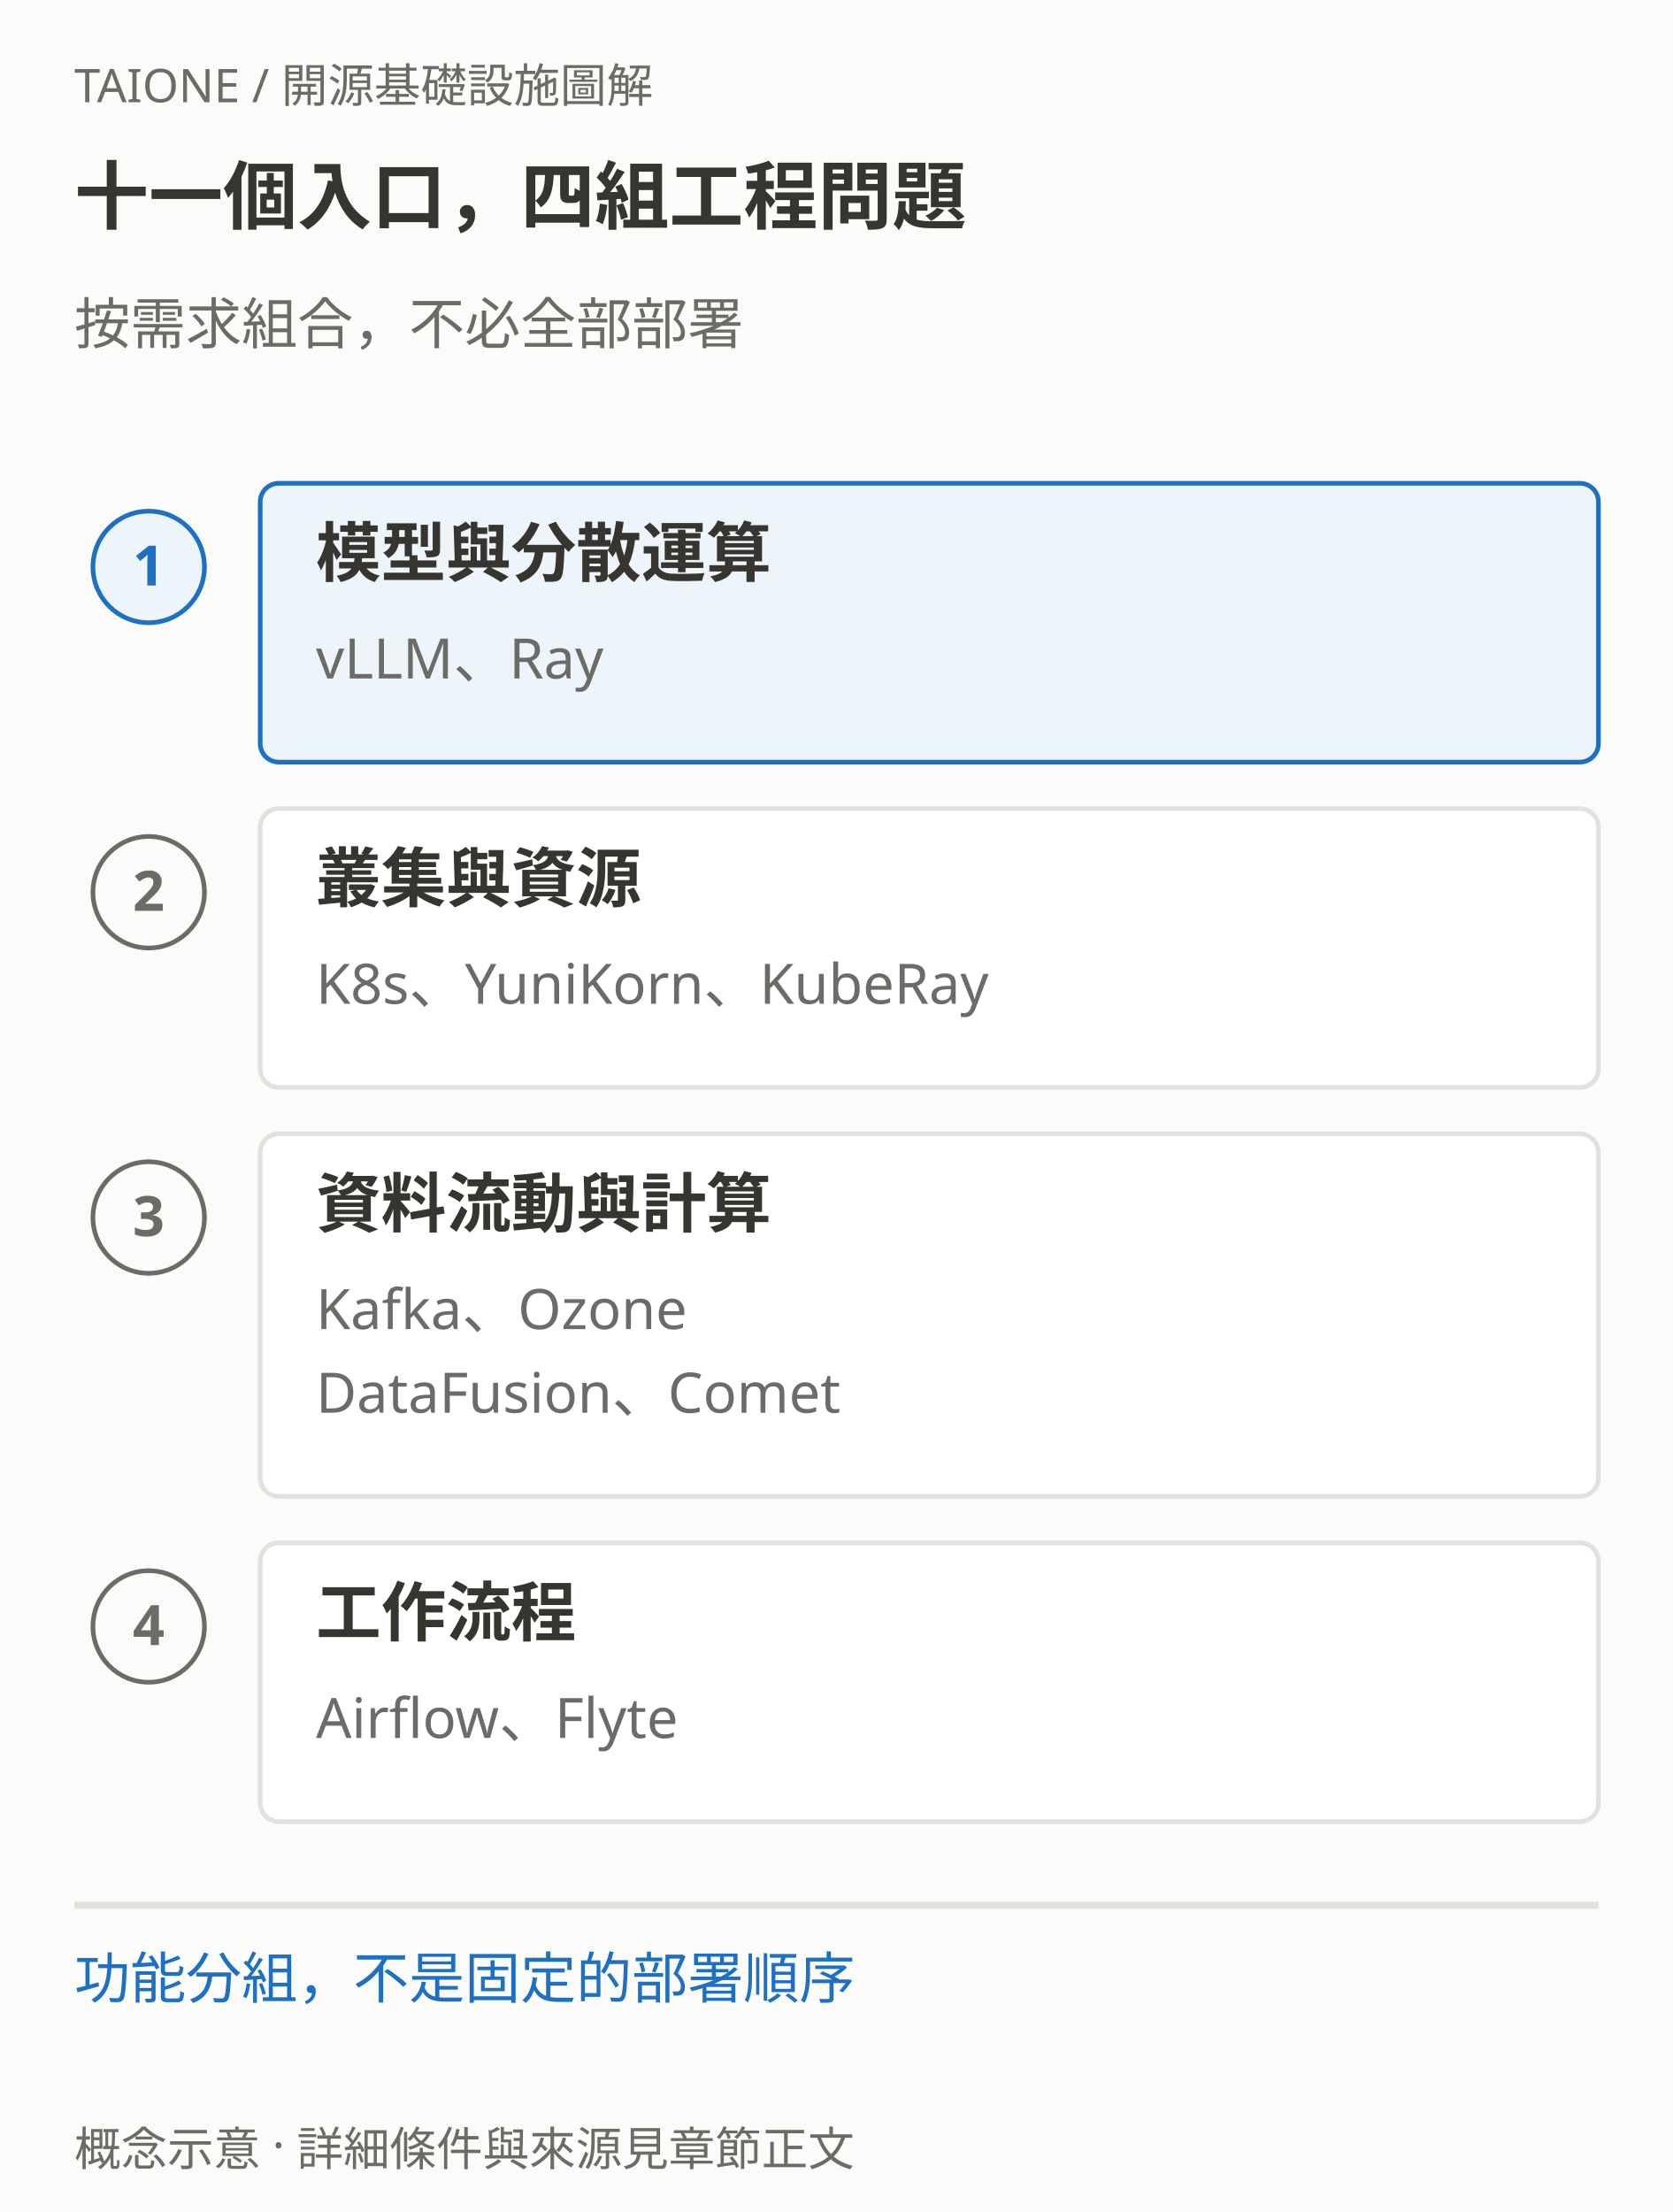
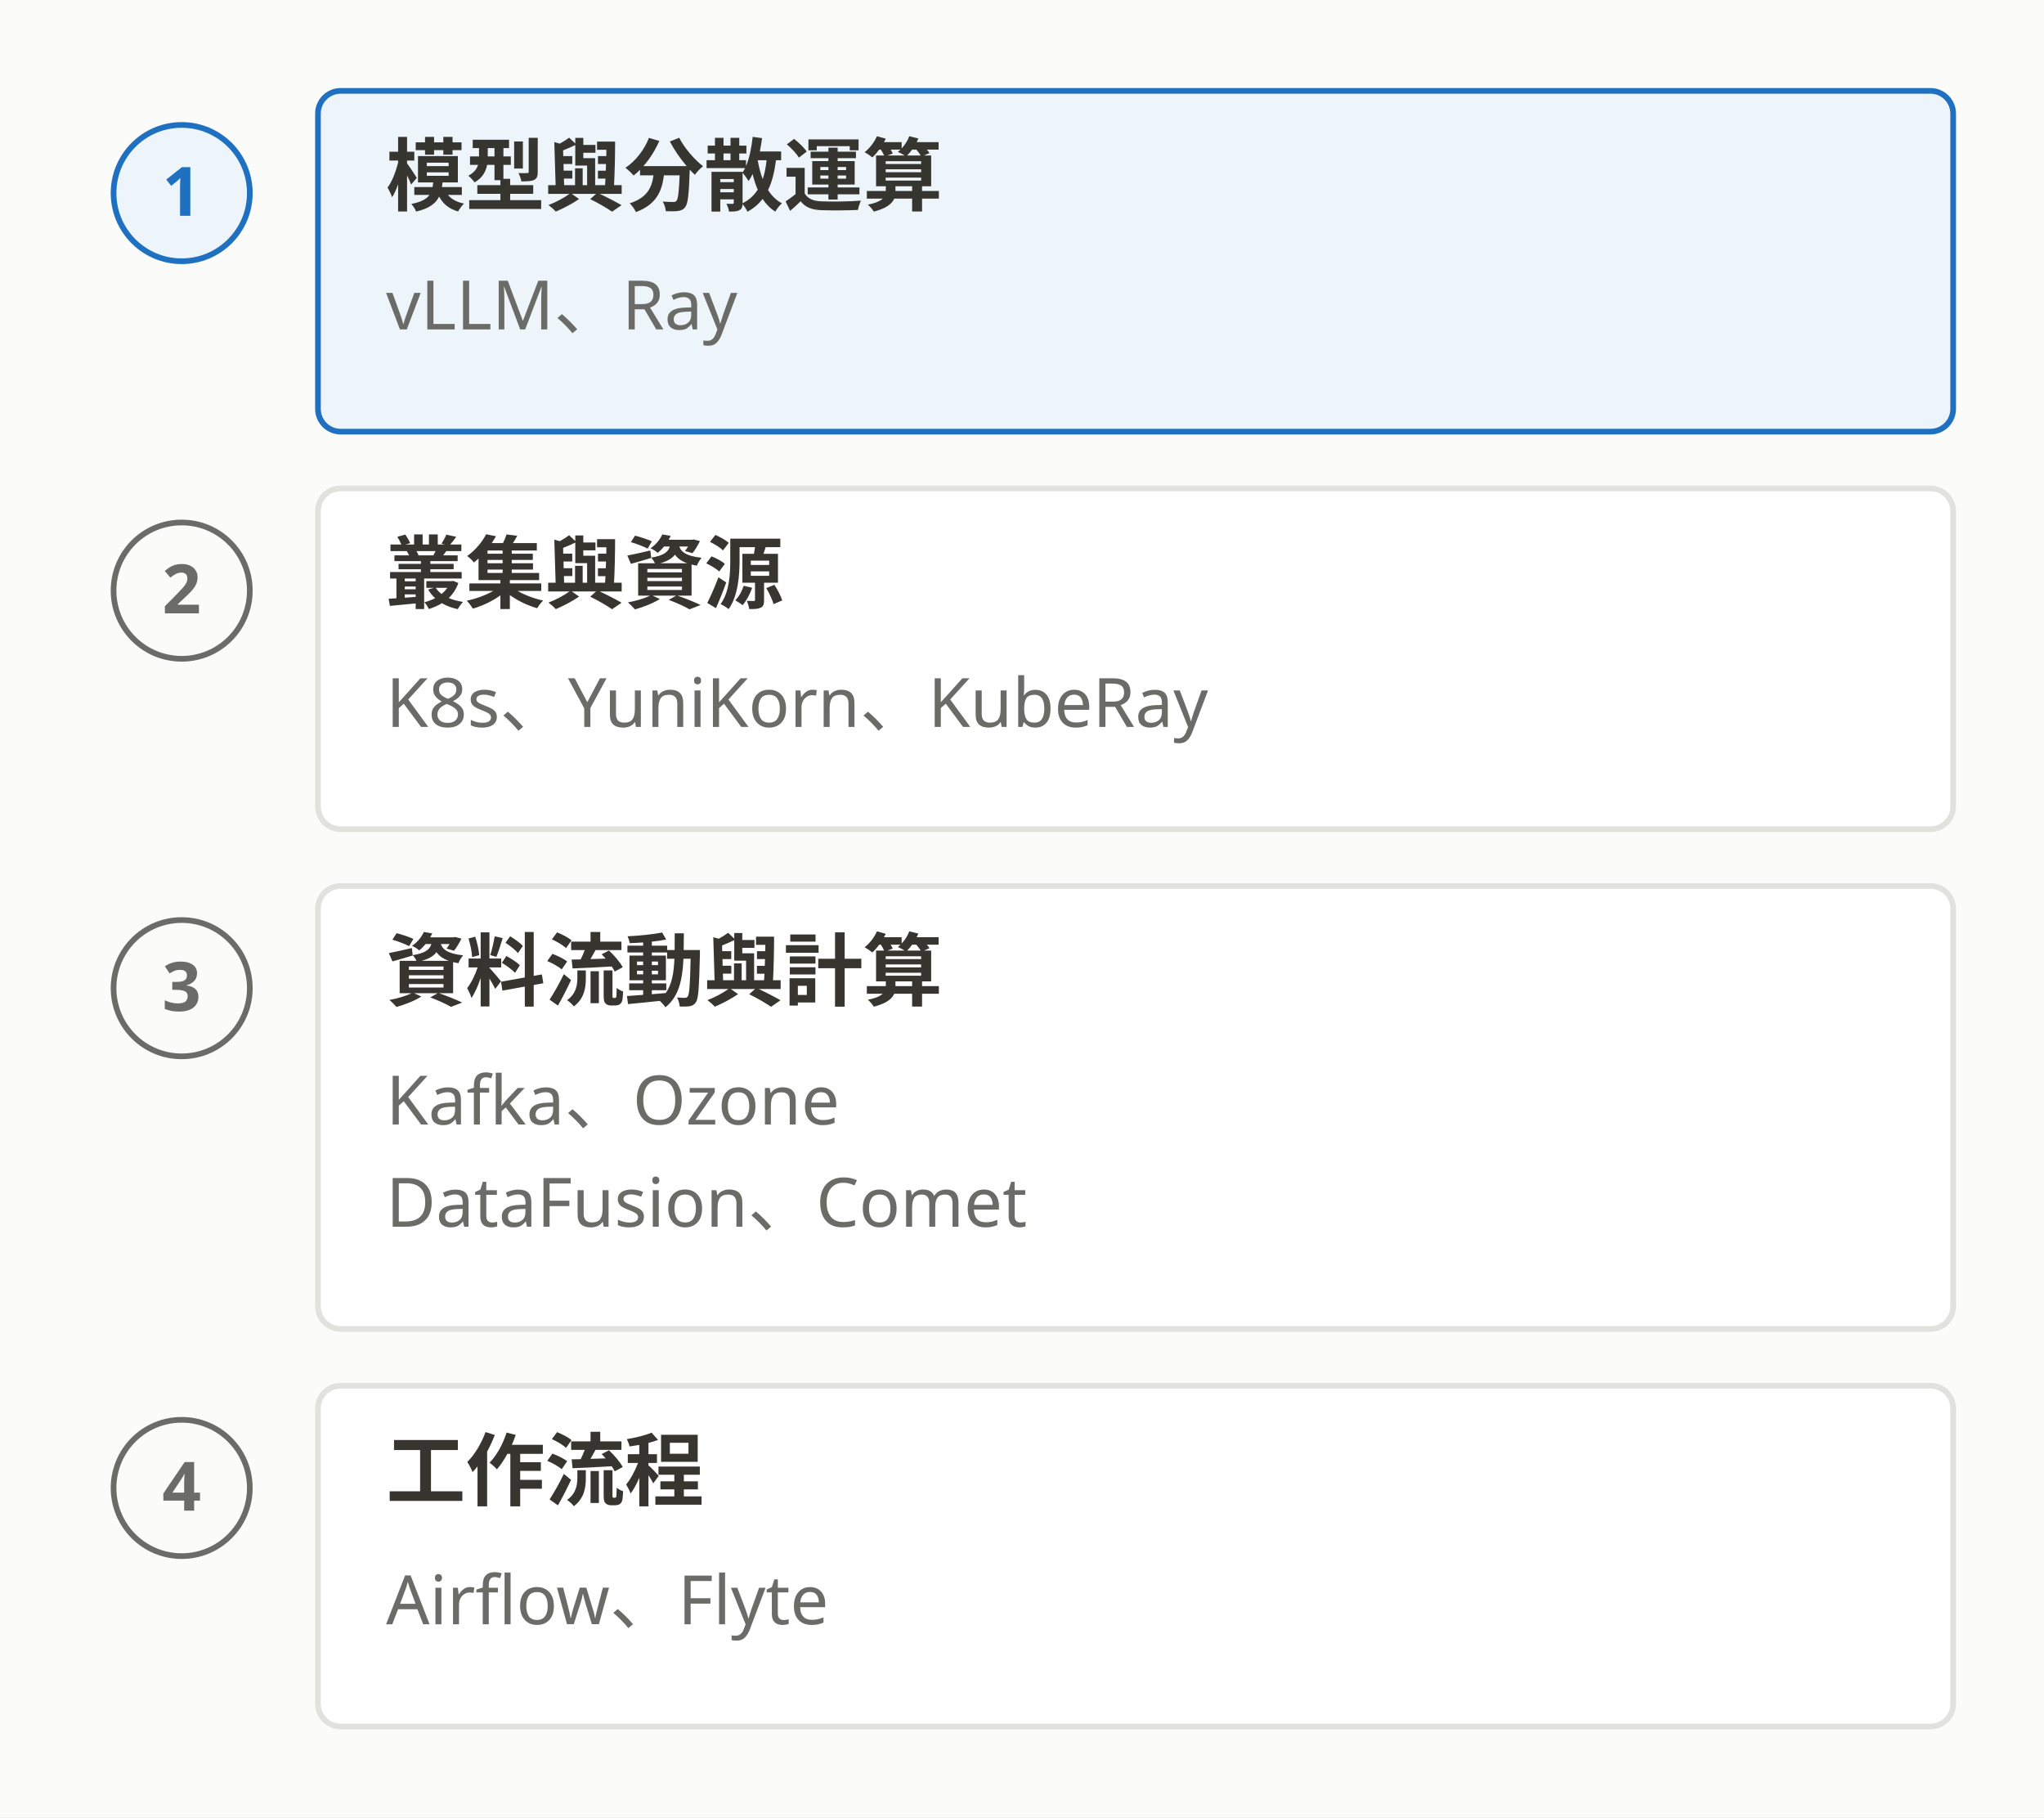
- <svg xmlns="http://www.w3.org/2000/svg" viewBox="0 0 720 952" role="img" aria-labelledby="05-a-title 05-a-desc">
+ <svg xmlns="http://www.w3.org/2000/svg" viewBox="0 0 720 640" role="img" aria-labelledby="05-a-title 05-a-desc">
  <defs>
    <marker id="05-a-arrow" markerWidth="8" markerHeight="8" refX="7" refY="4" orient="auto">
      <path d="M0 0 L8 4 L0 8 Z" fill="#6b6b68" />
    </marker>
  </defs>
-   <g font-family="'Noto Sans TC','PingFang TC','Heiti TC',sans-serif">
-     <rect x="0" y="0" width="720" height="952" rx="0" fill="#fbfbfa" stroke="none" stroke-width="2" />
+   <rect x="0" y="0" width="720" height="640" rx="0" fill="#fbfbfa" stroke="none" stroke-width="2" />
+   <g font-family="'Noto Sans TC','PingFang TC','Heiti TC',sans-serif" transform="translate(0 -176)">
    <circle cx="64" cy="244" r="24" fill="#edf4fa" stroke="#1f70c1" stroke-width="2" />
    <text x="64" y="252" font-size="24" fill="#1f70c1" font-weight="600" text-anchor="middle">1</text>
    <rect x="112" y="208" width="576" height="120" rx="8" fill="#edf4fa" stroke="#1f70c1" stroke-width="2" />
    <text x="136" y="248" font-size="28" fill="#37352f" font-weight="600" text-anchor="start">模型與分散運算</text>
    <text x="136" y="292" font-size="24" fill="#6b6b68" font-weight="400" text-anchor="start">vLLM、Ray</text>
    <circle cx="64" cy="384" r="24" fill="#fbfbfa" stroke="#6b6b68" stroke-width="2" />
    <text x="64" y="392" font-size="24" fill="#6b6b68" font-weight="600" text-anchor="middle">2</text>
    <rect x="112" y="348" width="576" height="120" rx="8" fill="white" stroke="#e1e1dd" stroke-width="2" />
    <text x="136" y="388" font-size="28" fill="#37352f" font-weight="600" text-anchor="start">叢集與資源</text>
    <text x="136" y="432" font-size="24" fill="#6b6b68" font-weight="400" text-anchor="start">K8s、YuniKorn、KubeRay</text>
    <circle cx="64" cy="524" r="24" fill="#fbfbfa" stroke="#6b6b68" stroke-width="2" />
    <text x="64" y="532" font-size="24" fill="#6b6b68" font-weight="600" text-anchor="middle">3</text>
    <rect x="112" y="488" width="576" height="156" rx="8" fill="white" stroke="#e1e1dd" stroke-width="2" />
    <text x="136" y="528" font-size="28" fill="#37352f" font-weight="600" text-anchor="start">資料流動與計算</text>
    <text x="136" y="572" font-size="24" fill="#6b6b68" font-weight="400" text-anchor="start">Kafka、Ozone</text>
    <text x="136" y="608" font-size="24" fill="#6b6b68" font-weight="400" text-anchor="start">DataFusion、Comet</text>
    <circle cx="64" cy="700" r="24" fill="#fbfbfa" stroke="#6b6b68" stroke-width="2" />
    <text x="64" y="708" font-size="24" fill="#6b6b68" font-weight="600" text-anchor="middle">4</text>
    <rect x="112" y="664" width="576" height="120" rx="8" fill="white" stroke="#e1e1dd" stroke-width="2" />
    <text x="136" y="704" font-size="28" fill="#37352f" font-weight="600" text-anchor="start">工作流程</text>
    <text x="136" y="748" font-size="24" fill="#6b6b68" font-weight="400" text-anchor="start">Airflow、Flyte</text>
-     <text x="32" y="44" font-size="20" fill="#6b6b68" font-weight="400" text-anchor="start">TAIONE / 開源基礎設施圖解</text>
-     <text x="32" y="96" font-size="32" fill="#37352f" font-weight="600" text-anchor="start">十一個入口，四組工程問題</text>
-     <text x="32" y="148" font-size="24" fill="#6b6b68" font-weight="400" text-anchor="start">按需求組合，不必全部部署</text>
-     <path d="M 32 820 H 688" fill="none" stroke="#e1e1dd" stroke-width="3" />
-     <text x="32" y="860" font-size="24" fill="#1f70c1" font-weight="500" text-anchor="start">功能分組，不是固定的部署順序</text>
-     <text x="32" y="932" font-size="20" fill="#6b6b68" font-weight="400" text-anchor="start">概念示意 · 詳細條件與來源見章節正文</text>
  </g>
</svg>
